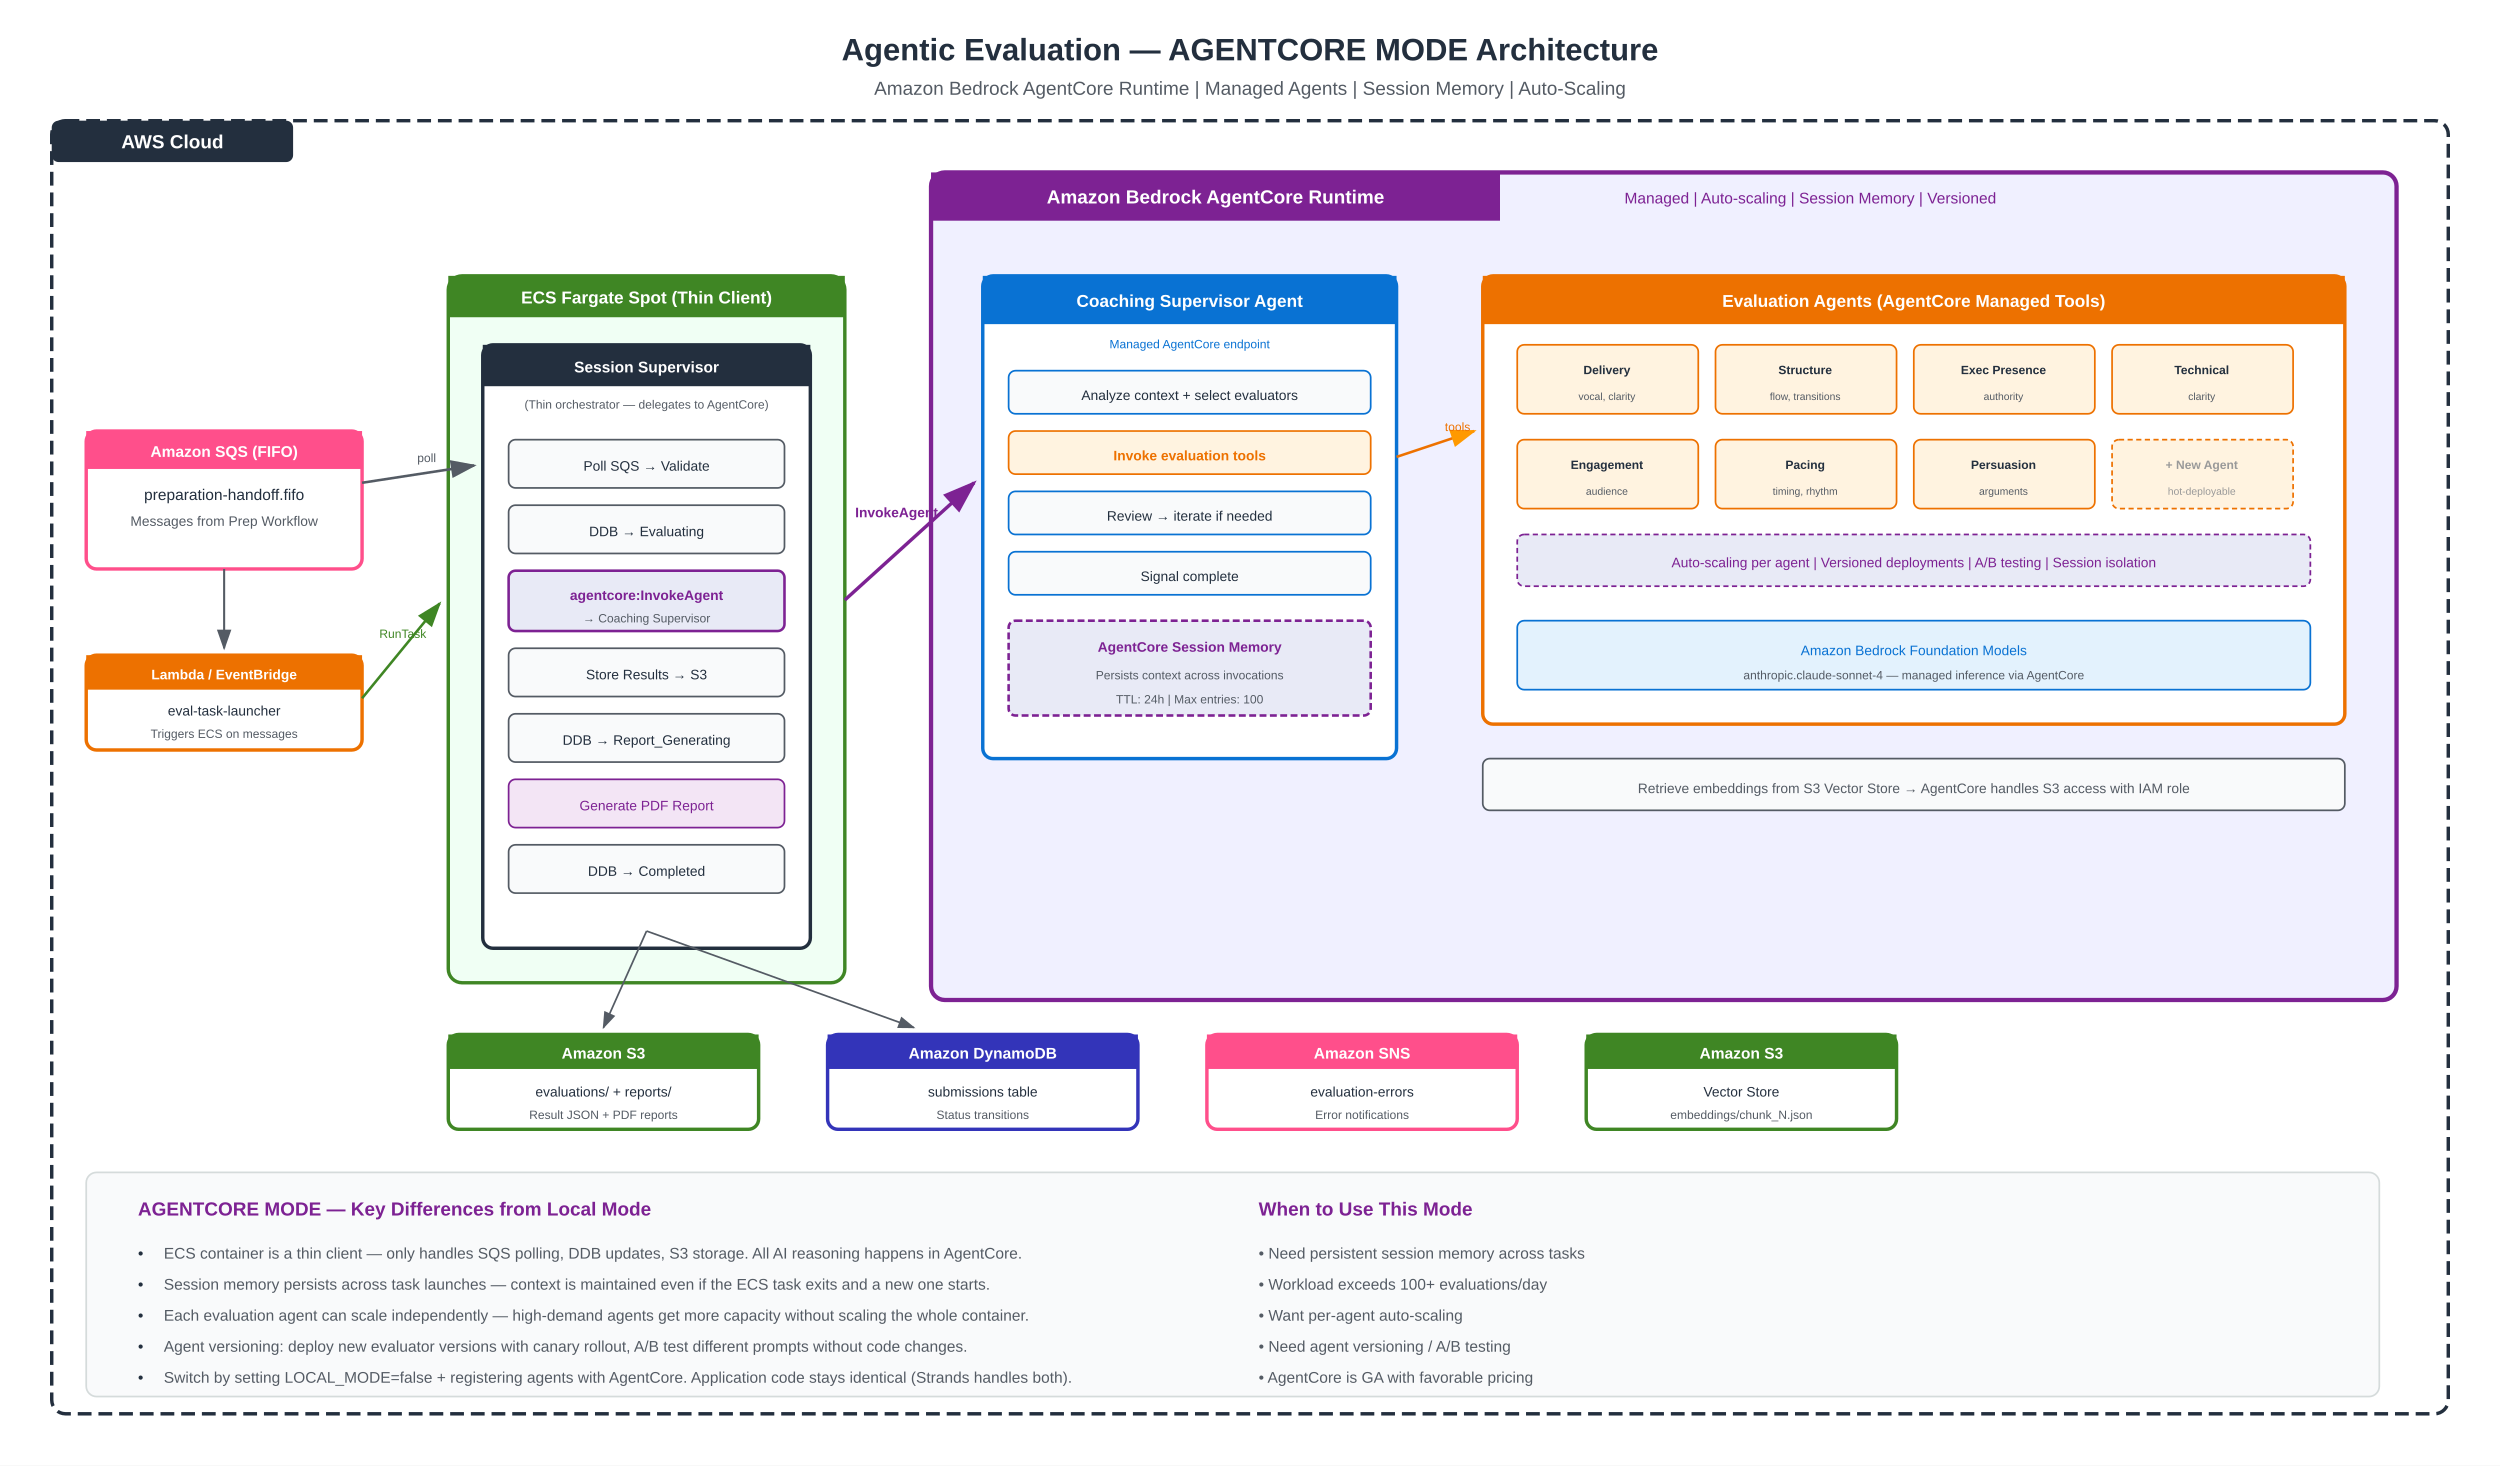
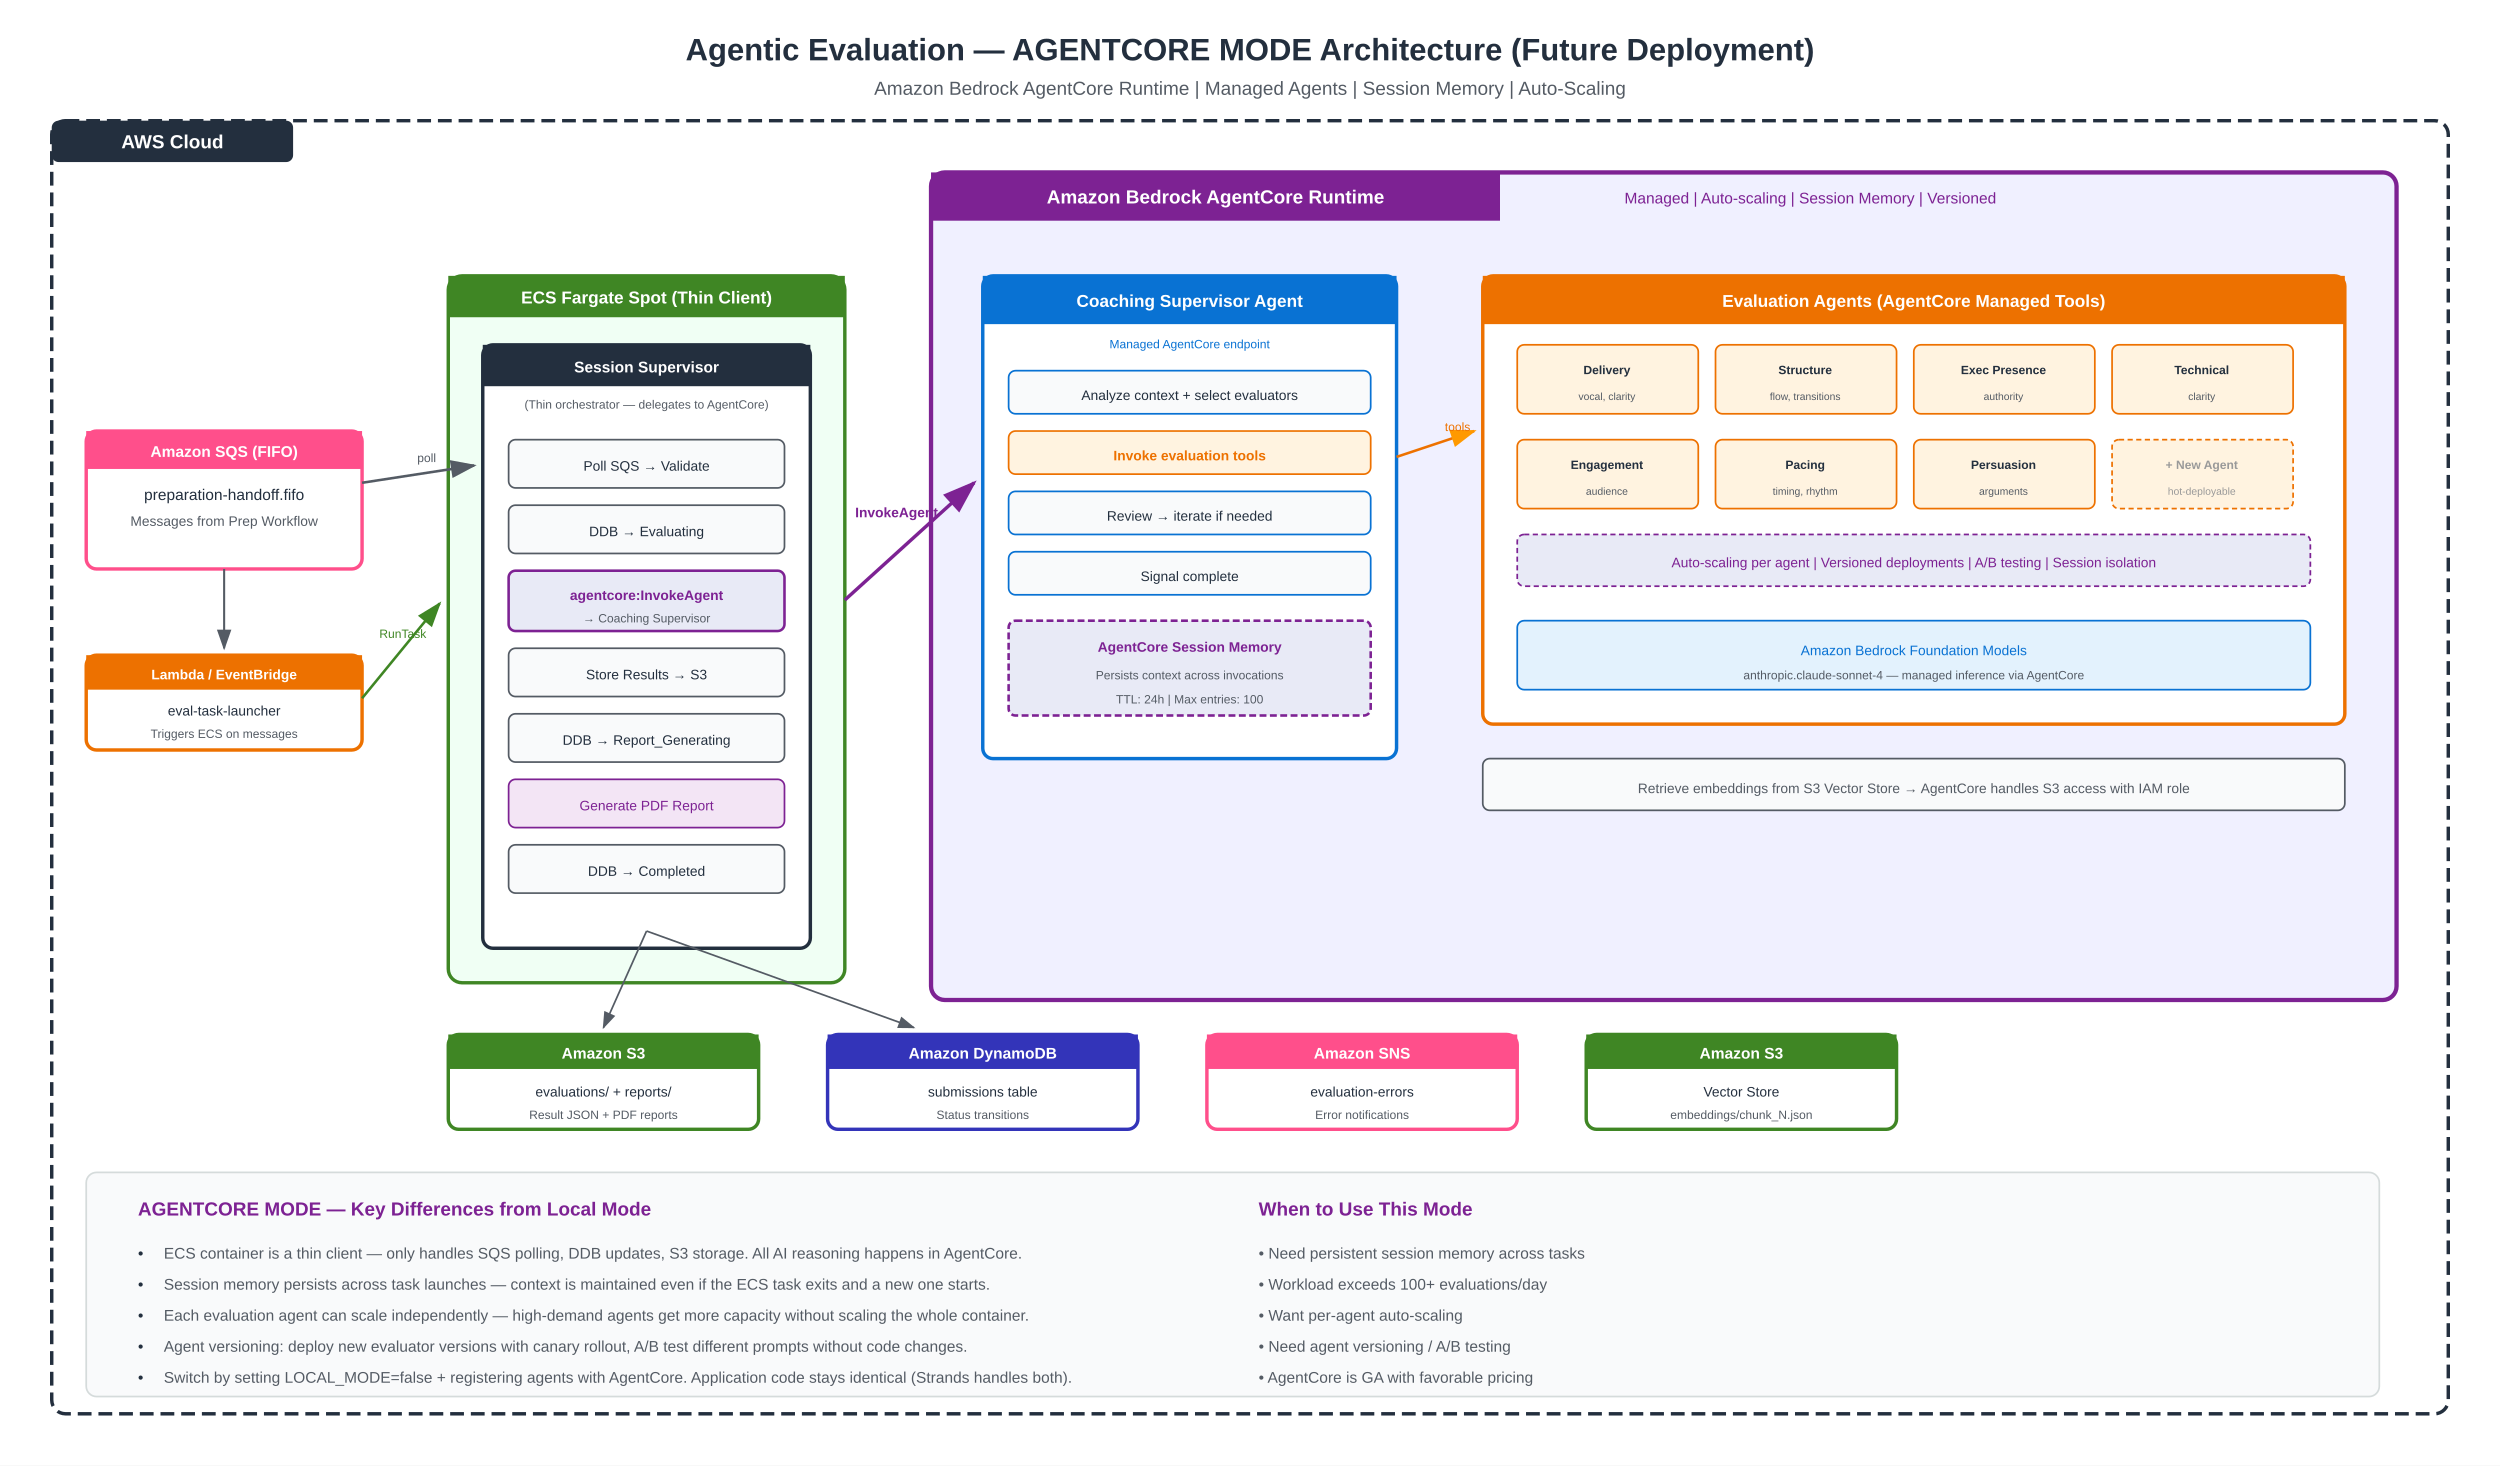
<svg xmlns="http://www.w3.org/2000/svg" viewBox="0 0 1450 850" font-family="Amazon Ember, Helvetica Neue, Arial, sans-serif">
  <defs>
    <marker id="arrowhead" markerWidth="10" markerHeight="7" refX="9" refY="3.5" orient="auto">
      <polygon points="0 0, 10 3.5, 0 7" fill="#545B64" />
    </marker>
    <marker id="arrowhead-orange" markerWidth="10" markerHeight="7" refX="9" refY="3.5" orient="auto">
      <polygon points="0 0, 10 3.5, 0 7" fill="#FF9900" />
    </marker>
    <marker id="arrowhead-red" markerWidth="10" markerHeight="7" refX="9" refY="3.5" orient="auto">
      <polygon points="0 0, 10 3.5, 0 7" fill="#DD344C" />
    </marker>
    <marker id="arrowhead-blue" markerWidth="10" markerHeight="7" refX="9" refY="3.5" orient="auto">
      <polygon points="0 0, 10 3.5, 0 7" fill="#0972D3" />
    </marker>
    <marker id="arrowhead-green" markerWidth="10" markerHeight="7" refX="9" refY="3.5" orient="auto">
      <polygon points="0 0, 10 3.5, 0 7" fill="#3F8624" />
    </marker>
    <marker id="arrowhead-purple" markerWidth="10" markerHeight="7" refX="9" refY="3.5" orient="auto">
      <polygon points="0 0, 10 3.5, 0 7" fill="#7D2293" />
    </marker>
  </defs>
  <rect width="1450" height="850" fill="#FFFFFF" />
-   <text x="725" y="35" text-anchor="middle" font-size="18" font-weight="bold" fill="#232F3E">Agentic Evaluation — AGENTCORE MODE Architecture</text>
+   <text x="725" y="35" text-anchor="middle" font-size="18" font-weight="bold" fill="#232F3E">Agentic Evaluation — AGENTCORE MODE Architecture (Future Deployment)</text>
  <text x="725" y="55" text-anchor="middle" font-size="11" fill="#545B64">Amazon Bedrock AgentCore Runtime | Managed Agents | Session Memory | Auto-Scaling</text>
  <rect x="30" y="70" width="1390" height="750" rx="8" ry="8" fill="none" stroke="#232F3E" stroke-width="2" stroke-dasharray="8,4" />
  <rect x="30" y="70" width="140" height="24" rx="4" ry="4" fill="#232F3E" />
  <text x="100" y="86" text-anchor="middle" font-size="11" fill="#FFFFFF" font-weight="bold">AWS Cloud</text>
  <rect x="50" y="250" width="160" height="80" rx="6" ry="6" fill="#FFFFFF" stroke="#FF4F8B" stroke-width="2" />
  <rect x="50" y="250" width="160" height="22" rx="6" ry="0" fill="#FF4F8B" />
  <text x="130" y="265" text-anchor="middle" font-size="9" fill="#FFFFFF" font-weight="bold">Amazon SQS (FIFO)</text>
  <text x="130" y="290" text-anchor="middle" font-size="9" fill="#232F3E">preparation-handoff.fifo</text>
  <text x="130" y="305" text-anchor="middle" font-size="8" fill="#545B64">Messages from Prep Workflow</text>
  <rect x="50" y="380" width="160" height="55" rx="6" ry="6" fill="#FFFFFF" stroke="#ED7100" stroke-width="2" />
  <rect x="50" y="380" width="160" height="20" rx="6" ry="0" fill="#ED7100" />
  <text x="130" y="394" text-anchor="middle" font-size="8" fill="#FFFFFF" font-weight="bold">Lambda / EventBridge</text>
  <text x="130" y="415" text-anchor="middle" font-size="8" fill="#232F3E">eval-task-launcher</text>
  <text x="130" y="428" text-anchor="middle" font-size="7" fill="#545B64">Triggers ECS on messages</text>
  <line x1="130" y1="330" x2="130" y2="376" stroke="#545B64" stroke-width="1.2" marker-end="url(#arrowhead)" />
  <rect x="260" y="160" width="230" height="410" rx="8" ry="8" fill="#F0FFF4" stroke="#3F8624" stroke-width="2" />
  <rect x="260" y="160" width="230" height="24" rx="4" ry="0" fill="#3F8624" />
  <text x="375" y="176" text-anchor="middle" font-size="10" fill="#FFFFFF" font-weight="bold">ECS Fargate Spot (Thin Client)</text>
  <rect x="280" y="200" width="190" height="350" rx="6" ry="6" fill="#FFFFFF" stroke="#232F3E" stroke-width="2" />
  <rect x="280" y="200" width="190" height="24" rx="6" ry="0" fill="#232F3E" />
  <text x="375" y="216" text-anchor="middle" font-size="9" fill="#FFFFFF" font-weight="bold">Session Supervisor</text>
  <text x="375" y="237" text-anchor="middle" font-size="7" fill="#545B64">(Thin orchestrator — delegates to AgentCore)</text>
  <rect x="295" y="255" width="160" height="28" rx="4" ry="4" fill="#F9FAFB" stroke="#545B64" stroke-width="1" />
  <text x="375" y="273" text-anchor="middle" font-size="8" fill="#232F3E">Poll SQS → Validate</text>
  <rect x="295" y="293" width="160" height="28" rx="4" ry="4" fill="#F9FAFB" stroke="#545B64" stroke-width="1" />
  <text x="375" y="311" text-anchor="middle" font-size="8" fill="#232F3E">DDB → Evaluating</text>
  <rect x="295" y="331" width="160" height="35" rx="4" ry="4" fill="#E8EAF6" stroke="#7D2293" stroke-width="1.5" />
  <text x="375" y="348" text-anchor="middle" font-size="8" font-weight="bold" fill="#7D2293">agentcore:InvokeAgent</text>
  <text x="375" y="361" text-anchor="middle" font-size="7" fill="#545B64">→ Coaching Supervisor</text>
  <rect x="295" y="376" width="160" height="28" rx="4" ry="4" fill="#F9FAFB" stroke="#545B64" stroke-width="1" />
  <text x="375" y="394" text-anchor="middle" font-size="8" fill="#232F3E">Store Results → S3</text>
  <rect x="295" y="414" width="160" height="28" rx="4" ry="4" fill="#F9FAFB" stroke="#545B64" stroke-width="1" />
  <text x="375" y="432" text-anchor="middle" font-size="8" fill="#232F3E">DDB → Report_Generating</text>
  <rect x="295" y="452" width="160" height="28" rx="4" ry="4" fill="#F3E5F5" stroke="#7D2293" stroke-width="1" />
  <text x="375" y="470" text-anchor="middle" font-size="8" fill="#7D2293">Generate PDF Report</text>
  <rect x="295" y="490" width="160" height="28" rx="4" ry="4" fill="#F9FAFB" stroke="#545B64" stroke-width="1" />
  <text x="375" y="508" text-anchor="middle" font-size="8" fill="#232F3E">DDB → Completed</text>
  <rect x="540" y="100" width="850" height="480" rx="8" ry="8" fill="#F0F0FF" stroke="#7D2293" stroke-width="2.5" />
  <rect x="540" y="100" width="330" height="28" rx="4" ry="0" fill="#7D2293" />
  <text x="705" y="118" text-anchor="middle" font-size="11" fill="#FFFFFF" font-weight="bold">Amazon Bedrock AgentCore Runtime</text>
  <text x="1050" y="118" text-anchor="middle" font-size="9" fill="#7D2293">Managed | Auto-scaling | Session Memory | Versioned</text>
  <rect x="570" y="160" width="240" height="280" rx="6" ry="6" fill="#FFFFFF" stroke="#0972D3" stroke-width="2" />
  <rect x="570" y="160" width="240" height="28" rx="6" ry="0" fill="#0972D3" />
  <text x="690" y="178" text-anchor="middle" font-size="10" fill="#FFFFFF" font-weight="bold">Coaching Supervisor Agent</text>
  <text x="690" y="202" text-anchor="middle" font-size="7" fill="#0972D3">Managed AgentCore endpoint</text>
  <rect x="585" y="215" width="210" height="25" rx="4" ry="4" fill="#F9FAFB" stroke="#0972D3" stroke-width="1" />
  <text x="690" y="232" text-anchor="middle" font-size="8" fill="#232F3E">Analyze context + select evaluators</text>
  <rect x="585" y="250" width="210" height="25" rx="4" ry="4" fill="#FFF3E0" stroke="#ED7100" stroke-width="1" />
  <text x="690" y="267" text-anchor="middle" font-size="8" font-weight="bold" fill="#ED7100">Invoke evaluation tools</text>
  <rect x="585" y="285" width="210" height="25" rx="4" ry="4" fill="#F9FAFB" stroke="#0972D3" stroke-width="1" />
  <text x="690" y="302" text-anchor="middle" font-size="8" fill="#232F3E">Review → iterate if needed</text>
  <rect x="585" y="320" width="210" height="25" rx="4" ry="4" fill="#F9FAFB" stroke="#0972D3" stroke-width="1" />
  <text x="690" y="337" text-anchor="middle" font-size="8" fill="#232F3E">Signal complete</text>
  <rect x="585" y="360" width="210" height="55" rx="4" ry="4" fill="#E8EAF6" stroke="#7D2293" stroke-width="1.5" stroke-dasharray="4,2" />
  <text x="690" y="378" text-anchor="middle" font-size="8" font-weight="bold" fill="#7D2293">AgentCore Session Memory</text>
  <text x="690" y="394" text-anchor="middle" font-size="7" fill="#545B64">Persists context across invocations</text>
  <text x="690" y="408" text-anchor="middle" font-size="7" fill="#545B64">TTL: 24h | Max entries: 100</text>
  <rect x="860" y="160" width="500" height="260" rx="6" ry="6" fill="#FFFFFF" stroke="#ED7100" stroke-width="2" />
  <rect x="860" y="160" width="500" height="28" rx="6" ry="0" fill="#ED7100" />
  <text x="1110" y="178" text-anchor="middle" font-size="10" fill="#FFFFFF" font-weight="bold">Evaluation Agents (AgentCore Managed Tools)</text>
  <rect x="880" y="200" width="105" height="40" rx="4" ry="4" fill="#FFF3E0" stroke="#ED7100" stroke-width="1" />
  <text x="932" y="217" text-anchor="middle" font-size="7" font-weight="bold" fill="#232F3E">Delivery</text>
  <text x="932" y="232" text-anchor="middle" font-size="6" fill="#545B64">vocal, clarity</text>
  <rect x="995" y="200" width="105" height="40" rx="4" ry="4" fill="#FFF3E0" stroke="#ED7100" stroke-width="1" />
  <text x="1047" y="217" text-anchor="middle" font-size="7" font-weight="bold" fill="#232F3E">Structure</text>
  <text x="1047" y="232" text-anchor="middle" font-size="6" fill="#545B64">flow, transitions</text>
  <rect x="1110" y="200" width="105" height="40" rx="4" ry="4" fill="#FFF3E0" stroke="#ED7100" stroke-width="1" />
  <text x="1162" y="217" text-anchor="middle" font-size="7" font-weight="bold" fill="#232F3E">Exec Presence</text>
  <text x="1162" y="232" text-anchor="middle" font-size="6" fill="#545B64">authority</text>
  <rect x="1225" y="200" width="105" height="40" rx="4" ry="4" fill="#FFF3E0" stroke="#ED7100" stroke-width="1" />
  <text x="1277" y="217" text-anchor="middle" font-size="7" font-weight="bold" fill="#232F3E">Technical</text>
  <text x="1277" y="232" text-anchor="middle" font-size="6" fill="#545B64">clarity</text>
  <rect x="880" y="255" width="105" height="40" rx="4" ry="4" fill="#FFF3E0" stroke="#ED7100" stroke-width="1" />
  <text x="932" y="272" text-anchor="middle" font-size="7" font-weight="bold" fill="#232F3E">Engagement</text>
  <text x="932" y="287" text-anchor="middle" font-size="6" fill="#545B64">audience</text>
  <rect x="995" y="255" width="105" height="40" rx="4" ry="4" fill="#FFF3E0" stroke="#ED7100" stroke-width="1" />
  <text x="1047" y="272" text-anchor="middle" font-size="7" font-weight="bold" fill="#232F3E">Pacing</text>
  <text x="1047" y="287" text-anchor="middle" font-size="6" fill="#545B64">timing, rhythm</text>
  <rect x="1110" y="255" width="105" height="40" rx="4" ry="4" fill="#FFF3E0" stroke="#ED7100" stroke-width="1" />
  <text x="1162" y="272" text-anchor="middle" font-size="7" font-weight="bold" fill="#232F3E">Persuasion</text>
  <text x="1162" y="287" text-anchor="middle" font-size="6" fill="#545B64">arguments</text>
  <rect x="1225" y="255" width="105" height="40" rx="4" ry="4" fill="#FFF3E0" stroke="#ED7100" stroke-width="1" stroke-dasharray="3,2" />
  <text x="1277" y="272" text-anchor="middle" font-size="7" font-weight="bold" fill="#999">+ New Agent</text>
  <text x="1277" y="287" text-anchor="middle" font-size="6" fill="#999">hot-deployable</text>
  <rect x="880" y="310" width="460" height="30" rx="4" ry="4" fill="#E8EAF6" stroke="#7D2293" stroke-width="1" stroke-dasharray="3,2" />
  <text x="1110" y="329" text-anchor="middle" font-size="8" fill="#7D2293">Auto-scaling per agent | Versioned deployments | A/B testing | Session isolation</text>
  <rect x="880" y="360" width="460" height="40" rx="4" ry="4" fill="#E3F2FD" stroke="#0972D3" stroke-width="1" />
  <text x="1110" y="380" text-anchor="middle" font-size="8" fill="#0972D3">Amazon Bedrock Foundation Models</text>
  <text x="1110" y="394" text-anchor="middle" font-size="7" fill="#545B64">anthropic.claude-sonnet-4 — managed inference via AgentCore</text>
  <rect x="860" y="440" width="500" height="30" rx="4" ry="4" fill="#F9FAFB" stroke="#545B64" stroke-width="1" />
  <text x="1110" y="460" text-anchor="middle" font-size="8" fill="#545B64">Retrieve embeddings from S3 Vector Store → AgentCore handles S3 access with IAM role</text>
  <line x1="210" y1="405" x2="255" y2="350" stroke="#3F8624" stroke-width="1.5" marker-end="url(#arrowhead-green)" />
  <text x="220" y="370" font-size="7" fill="#3F8624">RunTask</text>
  <line x1="210" y1="280" x2="275" y2="270" stroke="#545B64" stroke-width="1.5" marker-end="url(#arrowhead)" />
  <text x="242" y="268" font-size="7" fill="#545B64">poll</text>
  <line x1="490" y1="348" x2="565" y2="280" stroke="#7D2293" stroke-width="2" marker-end="url(#arrowhead-purple)" />
  <text x="520" y="300" text-anchor="middle" font-size="8" font-weight="bold" fill="#7D2293">InvokeAgent</text>
  <line x1="810" y1="265" x2="855" y2="250" stroke="#ED7100" stroke-width="1.5" marker-end="url(#arrowhead-orange)" />
  <text x="838" y="250" font-size="7" fill="#ED7100">tools</text>
  <rect x="260" y="600" width="180" height="55" rx="6" ry="6" fill="#FFFFFF" stroke="#3F8624" stroke-width="2" />
  <rect x="260" y="600" width="180" height="20" rx="6" ry="0" fill="#3F8624" />
  <text x="350" y="614" text-anchor="middle" font-size="9" fill="#FFFFFF" font-weight="bold">Amazon S3</text>
  <text x="350" y="636" text-anchor="middle" font-size="8" fill="#232F3E">evaluations/ + reports/</text>
  <text x="350" y="649" text-anchor="middle" font-size="7" fill="#545B64">Result JSON + PDF reports</text>
  <rect x="480" y="600" width="180" height="55" rx="6" ry="6" fill="#FFFFFF" stroke="#3334B9" stroke-width="2" />
  <rect x="480" y="600" width="180" height="20" rx="6" ry="0" fill="#3334B9" />
  <text x="570" y="614" text-anchor="middle" font-size="9" fill="#FFFFFF" font-weight="bold">Amazon DynamoDB</text>
  <text x="570" y="636" text-anchor="middle" font-size="8" fill="#232F3E">submissions table</text>
  <text x="570" y="649" text-anchor="middle" font-size="7" fill="#545B64">Status transitions</text>
  <rect x="700" y="600" width="180" height="55" rx="6" ry="6" fill="#FFFFFF" stroke="#FF4F8B" stroke-width="2" />
  <rect x="700" y="600" width="180" height="20" rx="6" ry="0" fill="#FF4F8B" />
  <text x="790" y="614" text-anchor="middle" font-size="9" fill="#FFFFFF" font-weight="bold">Amazon SNS</text>
  <text x="790" y="636" text-anchor="middle" font-size="8" fill="#232F3E">evaluation-errors</text>
  <text x="790" y="649" text-anchor="middle" font-size="7" fill="#545B64">Error notifications</text>
  <rect x="920" y="600" width="180" height="55" rx="6" ry="6" fill="#FFFFFF" stroke="#3F8624" stroke-width="2" />
  <rect x="920" y="600" width="180" height="20" rx="6" ry="0" fill="#3F8624" />
  <text x="1010" y="614" text-anchor="middle" font-size="9" fill="#FFFFFF" font-weight="bold">Amazon S3</text>
  <text x="1010" y="636" text-anchor="middle" font-size="8" fill="#232F3E">Vector Store</text>
  <text x="1010" y="649" text-anchor="middle" font-size="7" fill="#545B64">embeddings/chunk_N.json</text>
  <line x1="375" y1="540" x2="350" y2="596" stroke="#545B64" stroke-width="1" marker-end="url(#arrowhead)" />
  <line x1="375" y1="540" x2="530" y2="596" stroke="#545B64" stroke-width="1" marker-end="url(#arrowhead)" />
  <rect x="50" y="680" width="1330" height="130" rx="6" ry="6" fill="#F9FAFB" stroke="#D5DBDB" stroke-width="1" />
  <text x="80" y="705" font-size="11" font-weight="bold" fill="#7D2293">AGENTCORE MODE — Key Differences from Local Mode</text>
  <text x="80" y="730" font-size="9" fill="#232F3E">•</text>
  <text x="95" y="730" font-size="9" fill="#545B64">ECS container is a thin client — only handles SQS polling, DDB updates, S3 storage. All AI reasoning happens in AgentCore.</text>
  <text x="80" y="748" font-size="9" fill="#232F3E">•</text>
  <text x="95" y="748" font-size="9" fill="#545B64">Session memory persists across task launches — context is maintained even if the ECS task exits and a new one starts.</text>
  <text x="80" y="766" font-size="9" fill="#232F3E">•</text>
  <text x="95" y="766" font-size="9" fill="#545B64">Each evaluation agent can scale independently — high-demand agents get more capacity without scaling the whole container.</text>
  <text x="80" y="784" font-size="9" fill="#232F3E">•</text>
  <text x="95" y="784" font-size="9" fill="#545B64">Agent versioning: deploy new evaluator versions with canary rollout, A/B test different prompts without code changes.</text>
  <text x="80" y="802" font-size="9" fill="#232F3E">•</text>
  <text x="95" y="802" font-size="9" fill="#545B64">Switch by setting LOCAL_MODE=false + registering agents with AgentCore. Application code stays identical (Strands handles both).</text>
  <text x="730" y="705" font-size="11" font-weight="bold" fill="#7D2293">When to Use This Mode</text>
  <text x="730" y="730" font-size="9" fill="#545B64">• Need persistent session memory across tasks</text>
  <text x="730" y="748" font-size="9" fill="#545B64">• Workload exceeds 100+ evaluations/day</text>
  <text x="730" y="766" font-size="9" fill="#545B64">• Want per-agent auto-scaling</text>
  <text x="730" y="784" font-size="9" fill="#545B64">• Need agent versioning / A/B testing</text>
  <text x="730" y="802" font-size="9" fill="#545B64">• AgentCore is GA with favorable pricing</text>
</svg>
